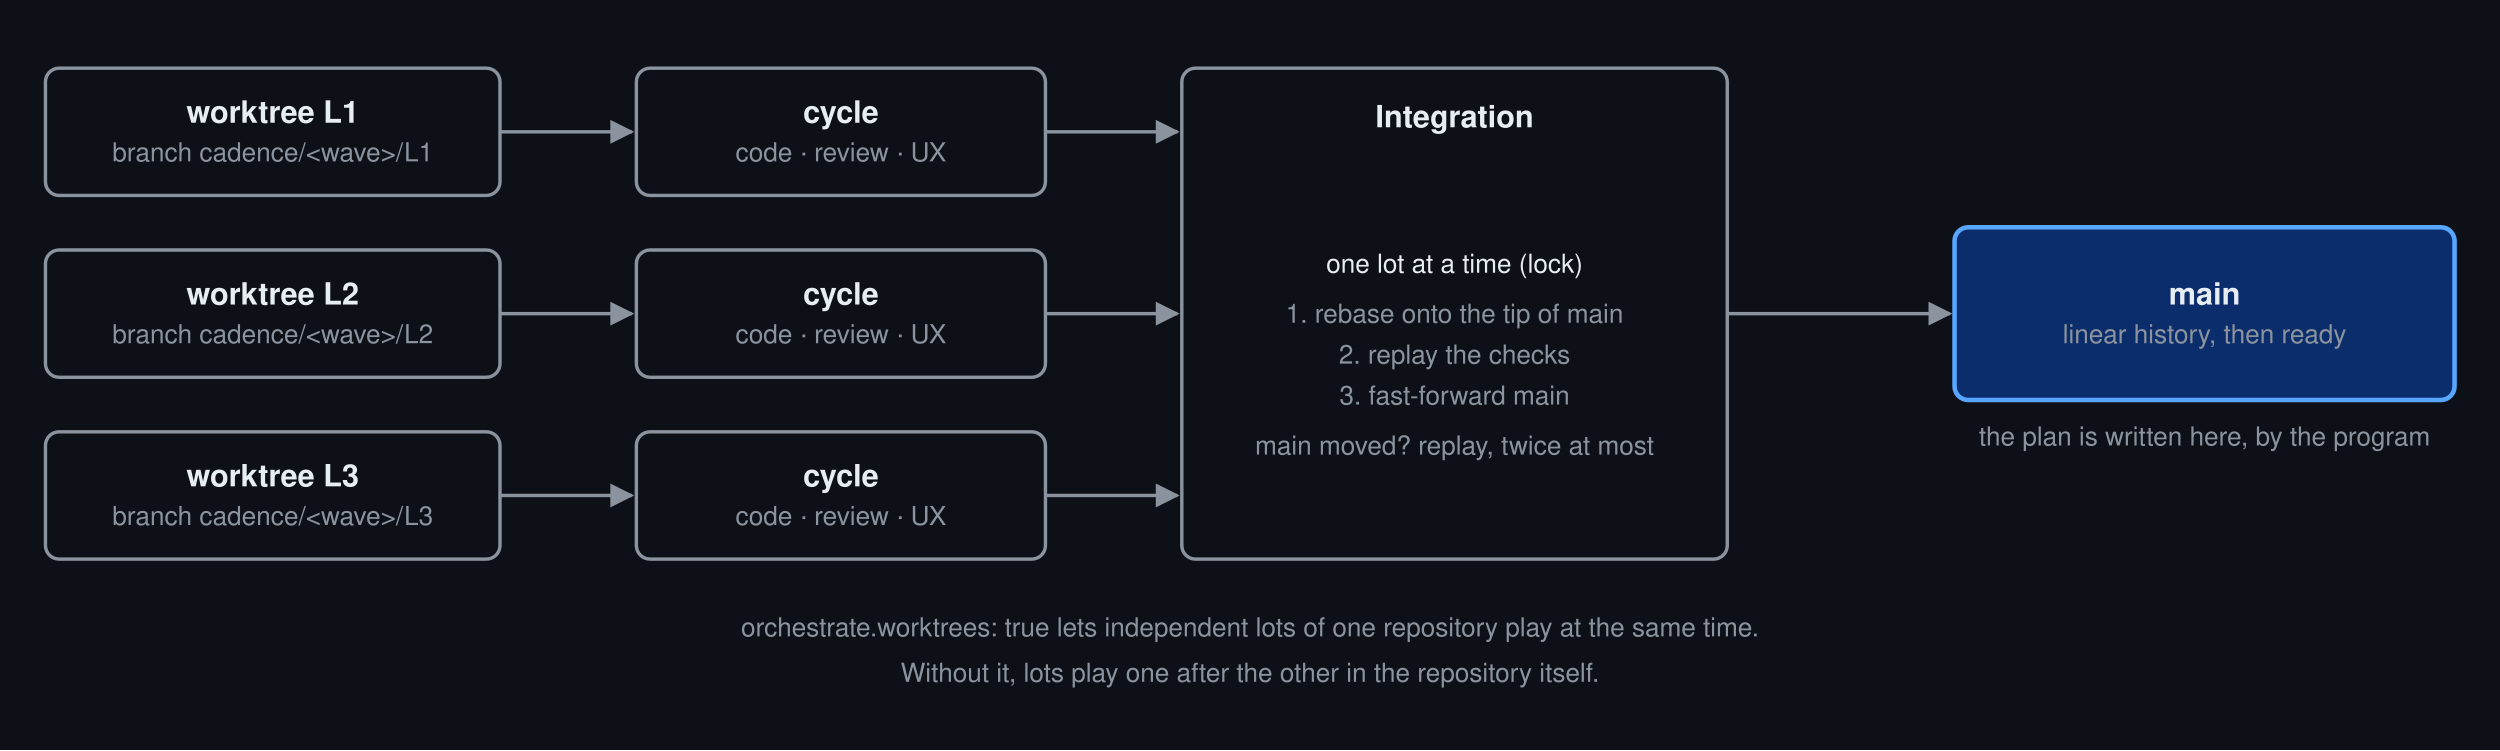
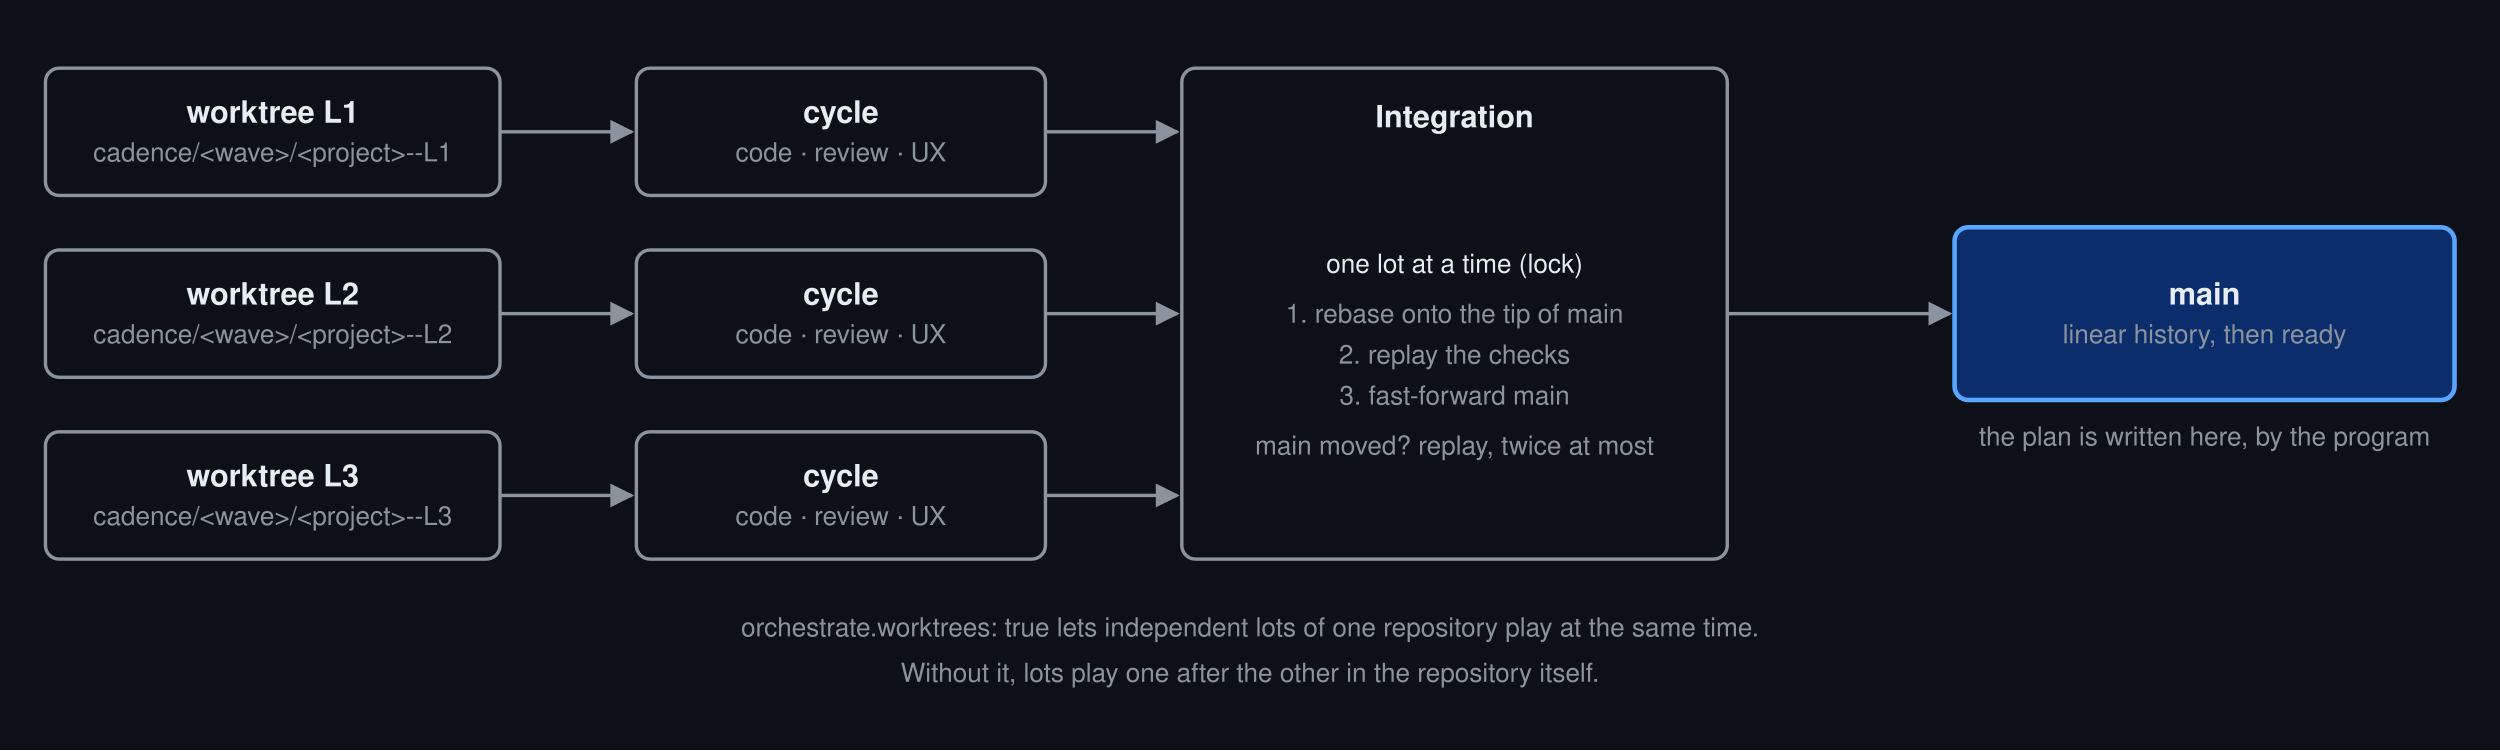
<svg xmlns="http://www.w3.org/2000/svg" viewBox="0 0 1100 330" width="1100" height="330" role="img" font-family="-apple-system,BlinkMacSystemFont,'Segoe UI',Helvetica,Arial,sans-serif" font-size="13" fill="#e6edf3">
  <defs>
    <marker id="arr" viewBox="0 0 10 10" refX="9" refY="5" markerWidth="7" markerHeight="7" orient="auto-start-reverse">
      <path d="M0,0 L10,5 L0,10 z" fill="#8b949e" />
    </marker>
  </defs>
  <rect width="1100" height="330" fill="#0d1117" />
  <rect x="20" y="30" width="200" height="56" rx="6" fill="#0d1117" stroke="#8b949e" stroke-width="1.5" />
  <text x="120" y="54" text-anchor="middle" font-weight="600" font-size="13.5" fill="#e6edf3">worktree L1</text>
-   <text x="120" y="71" text-anchor="middle" font-size="11.5" fill="#8b949e">branch cadence/&lt;wave&gt;/L1</text>
+   <text x="120" y="71" text-anchor="middle" font-size="11.5" fill="#8b949e">cadence/&lt;wave&gt;/&lt;project&gt;--L1</text>
  <rect x="280" y="30" width="180" height="56" rx="6" fill="#0d1117" stroke="#8b949e" stroke-width="1.5" />
  <text x="370" y="54" text-anchor="middle" font-weight="600" font-size="13.5" fill="#e6edf3">cycle</text>
  <text x="370" y="71" text-anchor="middle" font-size="11.5" fill="#8b949e">code · review · UX</text>
  <polyline points="220,58 278,58" fill="none" stroke="#8b949e" stroke-width="1.5" marker-end="url(#arr)" />
  <polyline points="460,58 518,58" fill="none" stroke="#8b949e" stroke-width="1.5" marker-end="url(#arr)" />
  <rect x="20" y="110" width="200" height="56" rx="6" fill="#0d1117" stroke="#8b949e" stroke-width="1.5" />
  <text x="120" y="134" text-anchor="middle" font-weight="600" font-size="13.5" fill="#e6edf3">worktree L2</text>
-   <text x="120" y="151" text-anchor="middle" font-size="11.5" fill="#8b949e">branch cadence/&lt;wave&gt;/L2</text>
+   <text x="120" y="151" text-anchor="middle" font-size="11.5" fill="#8b949e">cadence/&lt;wave&gt;/&lt;project&gt;--L2</text>
  <rect x="280" y="110" width="180" height="56" rx="6" fill="#0d1117" stroke="#8b949e" stroke-width="1.5" />
  <text x="370" y="134" text-anchor="middle" font-weight="600" font-size="13.5" fill="#e6edf3">cycle</text>
  <text x="370" y="151" text-anchor="middle" font-size="11.5" fill="#8b949e">code · review · UX</text>
  <polyline points="220,138 278,138" fill="none" stroke="#8b949e" stroke-width="1.5" marker-end="url(#arr)" />
  <polyline points="460,138 518,138" fill="none" stroke="#8b949e" stroke-width="1.5" marker-end="url(#arr)" />
  <rect x="20" y="190" width="200" height="56" rx="6" fill="#0d1117" stroke="#8b949e" stroke-width="1.5" />
  <text x="120" y="214" text-anchor="middle" font-weight="600" font-size="13.5" fill="#e6edf3">worktree L3</text>
-   <text x="120" y="231" text-anchor="middle" font-size="11.5" fill="#8b949e">branch cadence/&lt;wave&gt;/L3</text>
+   <text x="120" y="231" text-anchor="middle" font-size="11.5" fill="#8b949e">cadence/&lt;wave&gt;/&lt;project&gt;--L3</text>
  <rect x="280" y="190" width="180" height="56" rx="6" fill="#0d1117" stroke="#8b949e" stroke-width="1.5" />
  <text x="370" y="214" text-anchor="middle" font-weight="600" font-size="13.5" fill="#e6edf3">cycle</text>
  <text x="370" y="231" text-anchor="middle" font-size="11.5" fill="#8b949e">code · review · UX</text>
  <polyline points="220,218 278,218" fill="none" stroke="#8b949e" stroke-width="1.5" marker-end="url(#arr)" />
  <polyline points="460,218 518,218" fill="none" stroke="#8b949e" stroke-width="1.5" marker-end="url(#arr)" />
  <rect x="520" y="30" width="240" height="216" rx="6" fill="#0d1117" stroke="#8b949e" stroke-width="1.5" />
  <text x="640" y="142" text-anchor="middle" font-weight="600" font-size="13.5" fill="#e6edf3" />
  <text x="640" y="56" text-anchor="middle" font-size="13.5" font-weight="600" fill="#e6edf3">Integration</text>
  <text x="640" y="120" text-anchor="middle" font-size="11.5" fill="#e6edf3">one lot at a time (lock)</text>
  <text x="640" y="142" text-anchor="middle" font-size="11.5" fill="#8b949e">1. rebase onto the tip of main</text>
  <text x="640" y="160" text-anchor="middle" font-size="11.5" fill="#8b949e">2. replay the checks</text>
  <text x="640" y="178" text-anchor="middle" font-size="11.5" fill="#8b949e">3. fast-forward main</text>
  <text x="640" y="200" text-anchor="middle" font-size="11.5" fill="#8b949e">main moved? replay, twice at most</text>
  <polyline points="760,138 858,138" fill="none" stroke="#8b949e" stroke-width="1.5" marker-end="url(#arr)" />
  <rect x="860" y="100" width="220" height="76" rx="6" fill="#0c2d6b" stroke="#58a6ff" stroke-width="2" />
  <text x="970" y="134" text-anchor="middle" font-weight="600" font-size="13.5" fill="#e6edf3">main</text>
  <text x="970" y="151" text-anchor="middle" font-size="11.5" fill="#8b949e">linear history, then ready</text>
  <text x="970" y="196" text-anchor="middle" font-size="11.5" fill="#8b949e">the plan is written here, by the program</text>
  <text x="550" y="280" text-anchor="middle" font-size="11.5" fill="#8b949e">orchestrate.worktrees: true lets independent lots of one repository play at the same time.</text>
  <text x="550" y="300" text-anchor="middle" font-size="11.5" fill="#8b949e">Without it, lots play one after the other in the repository itself.</text>
</svg>
